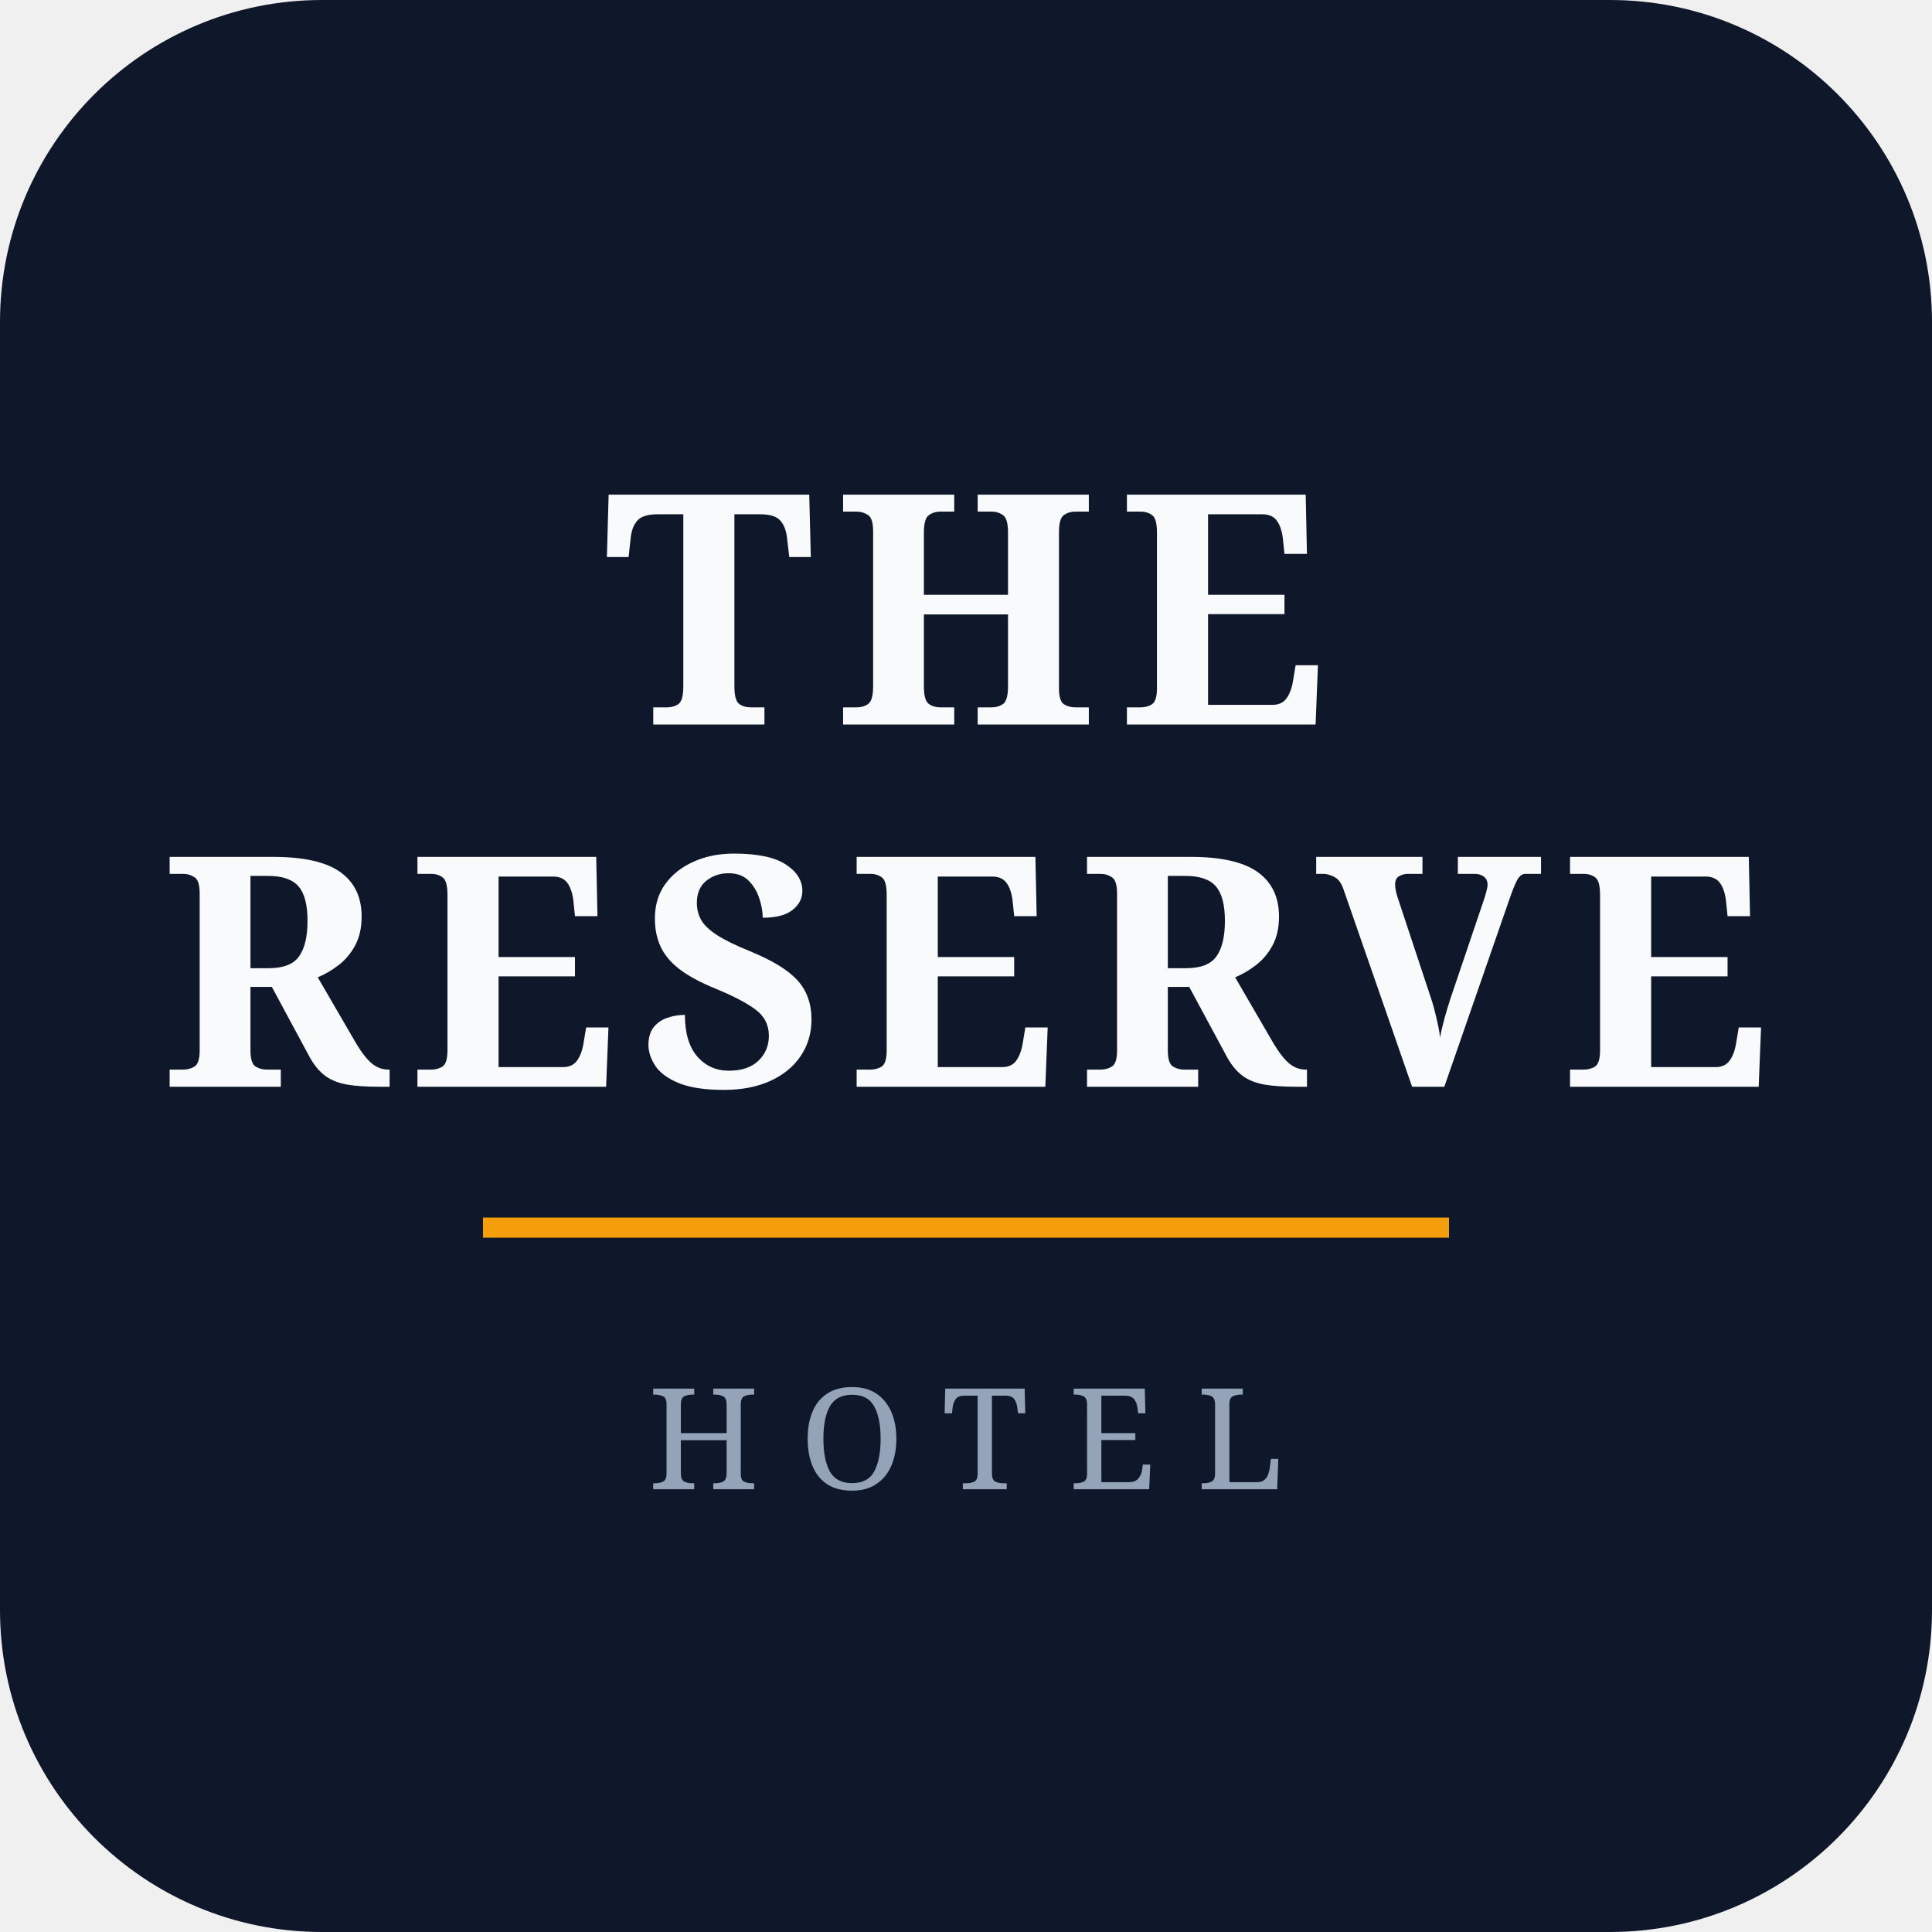
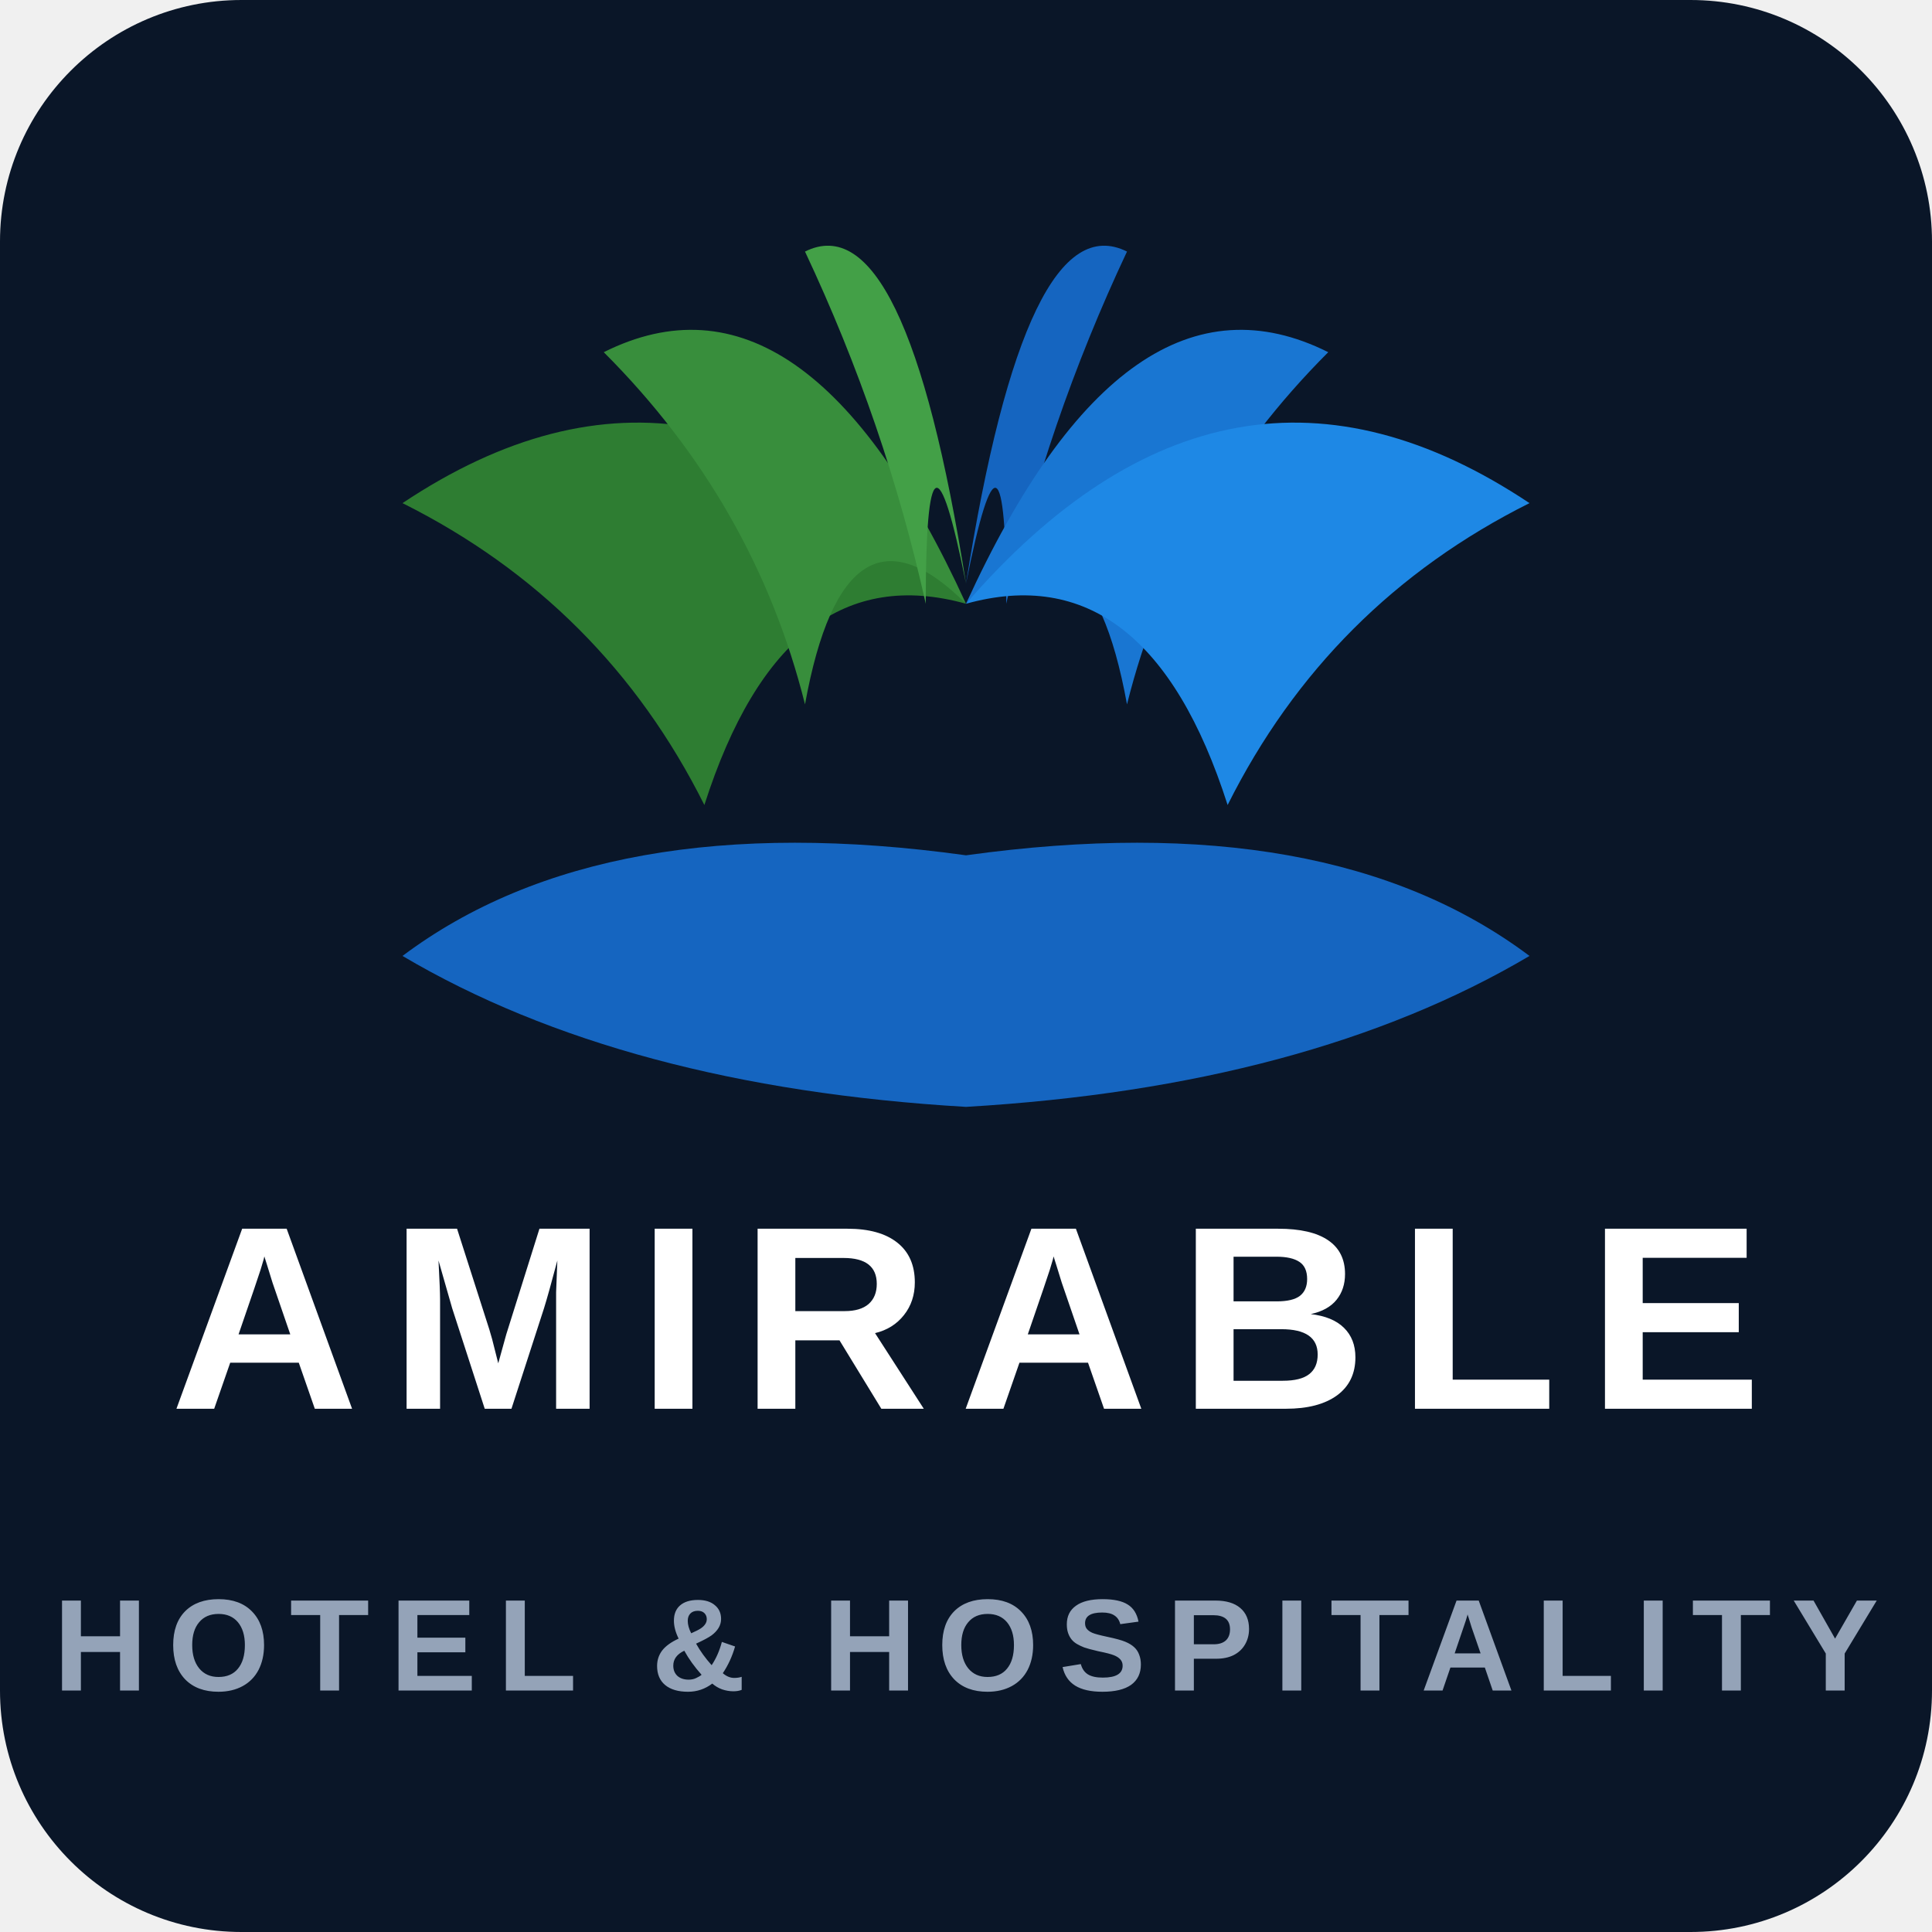
<svg xmlns="http://www.w3.org/2000/svg" width="192" height="192" viewBox="0 0 192 192">
-   <rect width="192" height="192" rx="32" fill="#0F172A" />
-   <text x="96" y="72" text-anchor="middle" font-family="serif" font-size="32" font-weight="bold" fill="#F8FAFC" letter-spacing="2">THE</text>
-   <text x="96" y="108" text-anchor="middle" font-family="serif" font-size="32" font-weight="bold" fill="#F8FAFC" letter-spacing="2">RESERVE</text>
-   <line x1="48" y1="122" x2="144" y2="122" stroke="#F59E0B" stroke-width="2" />
-   <text x="96" y="148" text-anchor="middle" font-family="serif" font-size="14" fill="#94A3B8" letter-spacing="4">HOTEL</text>
+   <rect width="192" height="192" rx="24" fill="#0A1628" />
+   <path d="M96 60 Q70 30 40 50 Q60 60 70 80 Q78 55 96 60Z" fill="#2E7D32" />
+   <path d="M96 60 Q80 25 60 35 Q75 50 80 70 Q84 48 96 60Z" fill="#388E3C" />
+   <path d="M96 58 Q90 20 80 25 Q88 42 92 60 Q92 38 96 58Z" fill="#43A047" />
+   <path d="M96 58 Q102 20 112 25 Q104 42 100 60 Q100 38 96 58Z" fill="#1565C0" />
+   <path d="M96 60 Q112 25 132 35 Q117 50 112 70 Q108 48 96 60Z" fill="#1976D2" />
+   <path d="M96 60 Q122 30 152 50 Q132 60 122 80 Q114 55 96 60Z" fill="#1E88E5" />
+   <path d="M40 95 Q60 80 96 85 Q132 80 152 95 Q130 108 96 110 Q62 108 40 95Z" fill="#1565C0" />
+   <text x="96" y="140" text-anchor="middle" font-family="Arial, sans-serif" font-size="26" font-weight="900" fill="#FFFFFF" letter-spacing="3">AMIRABLE</text>
+   <text x="96" y="168" text-anchor="middle" font-family="Arial, sans-serif" font-size="13" font-weight="700" fill="#94A3B8" letter-spacing="2">HOTEL &amp; HOSPITALITY</text>
</svg>
